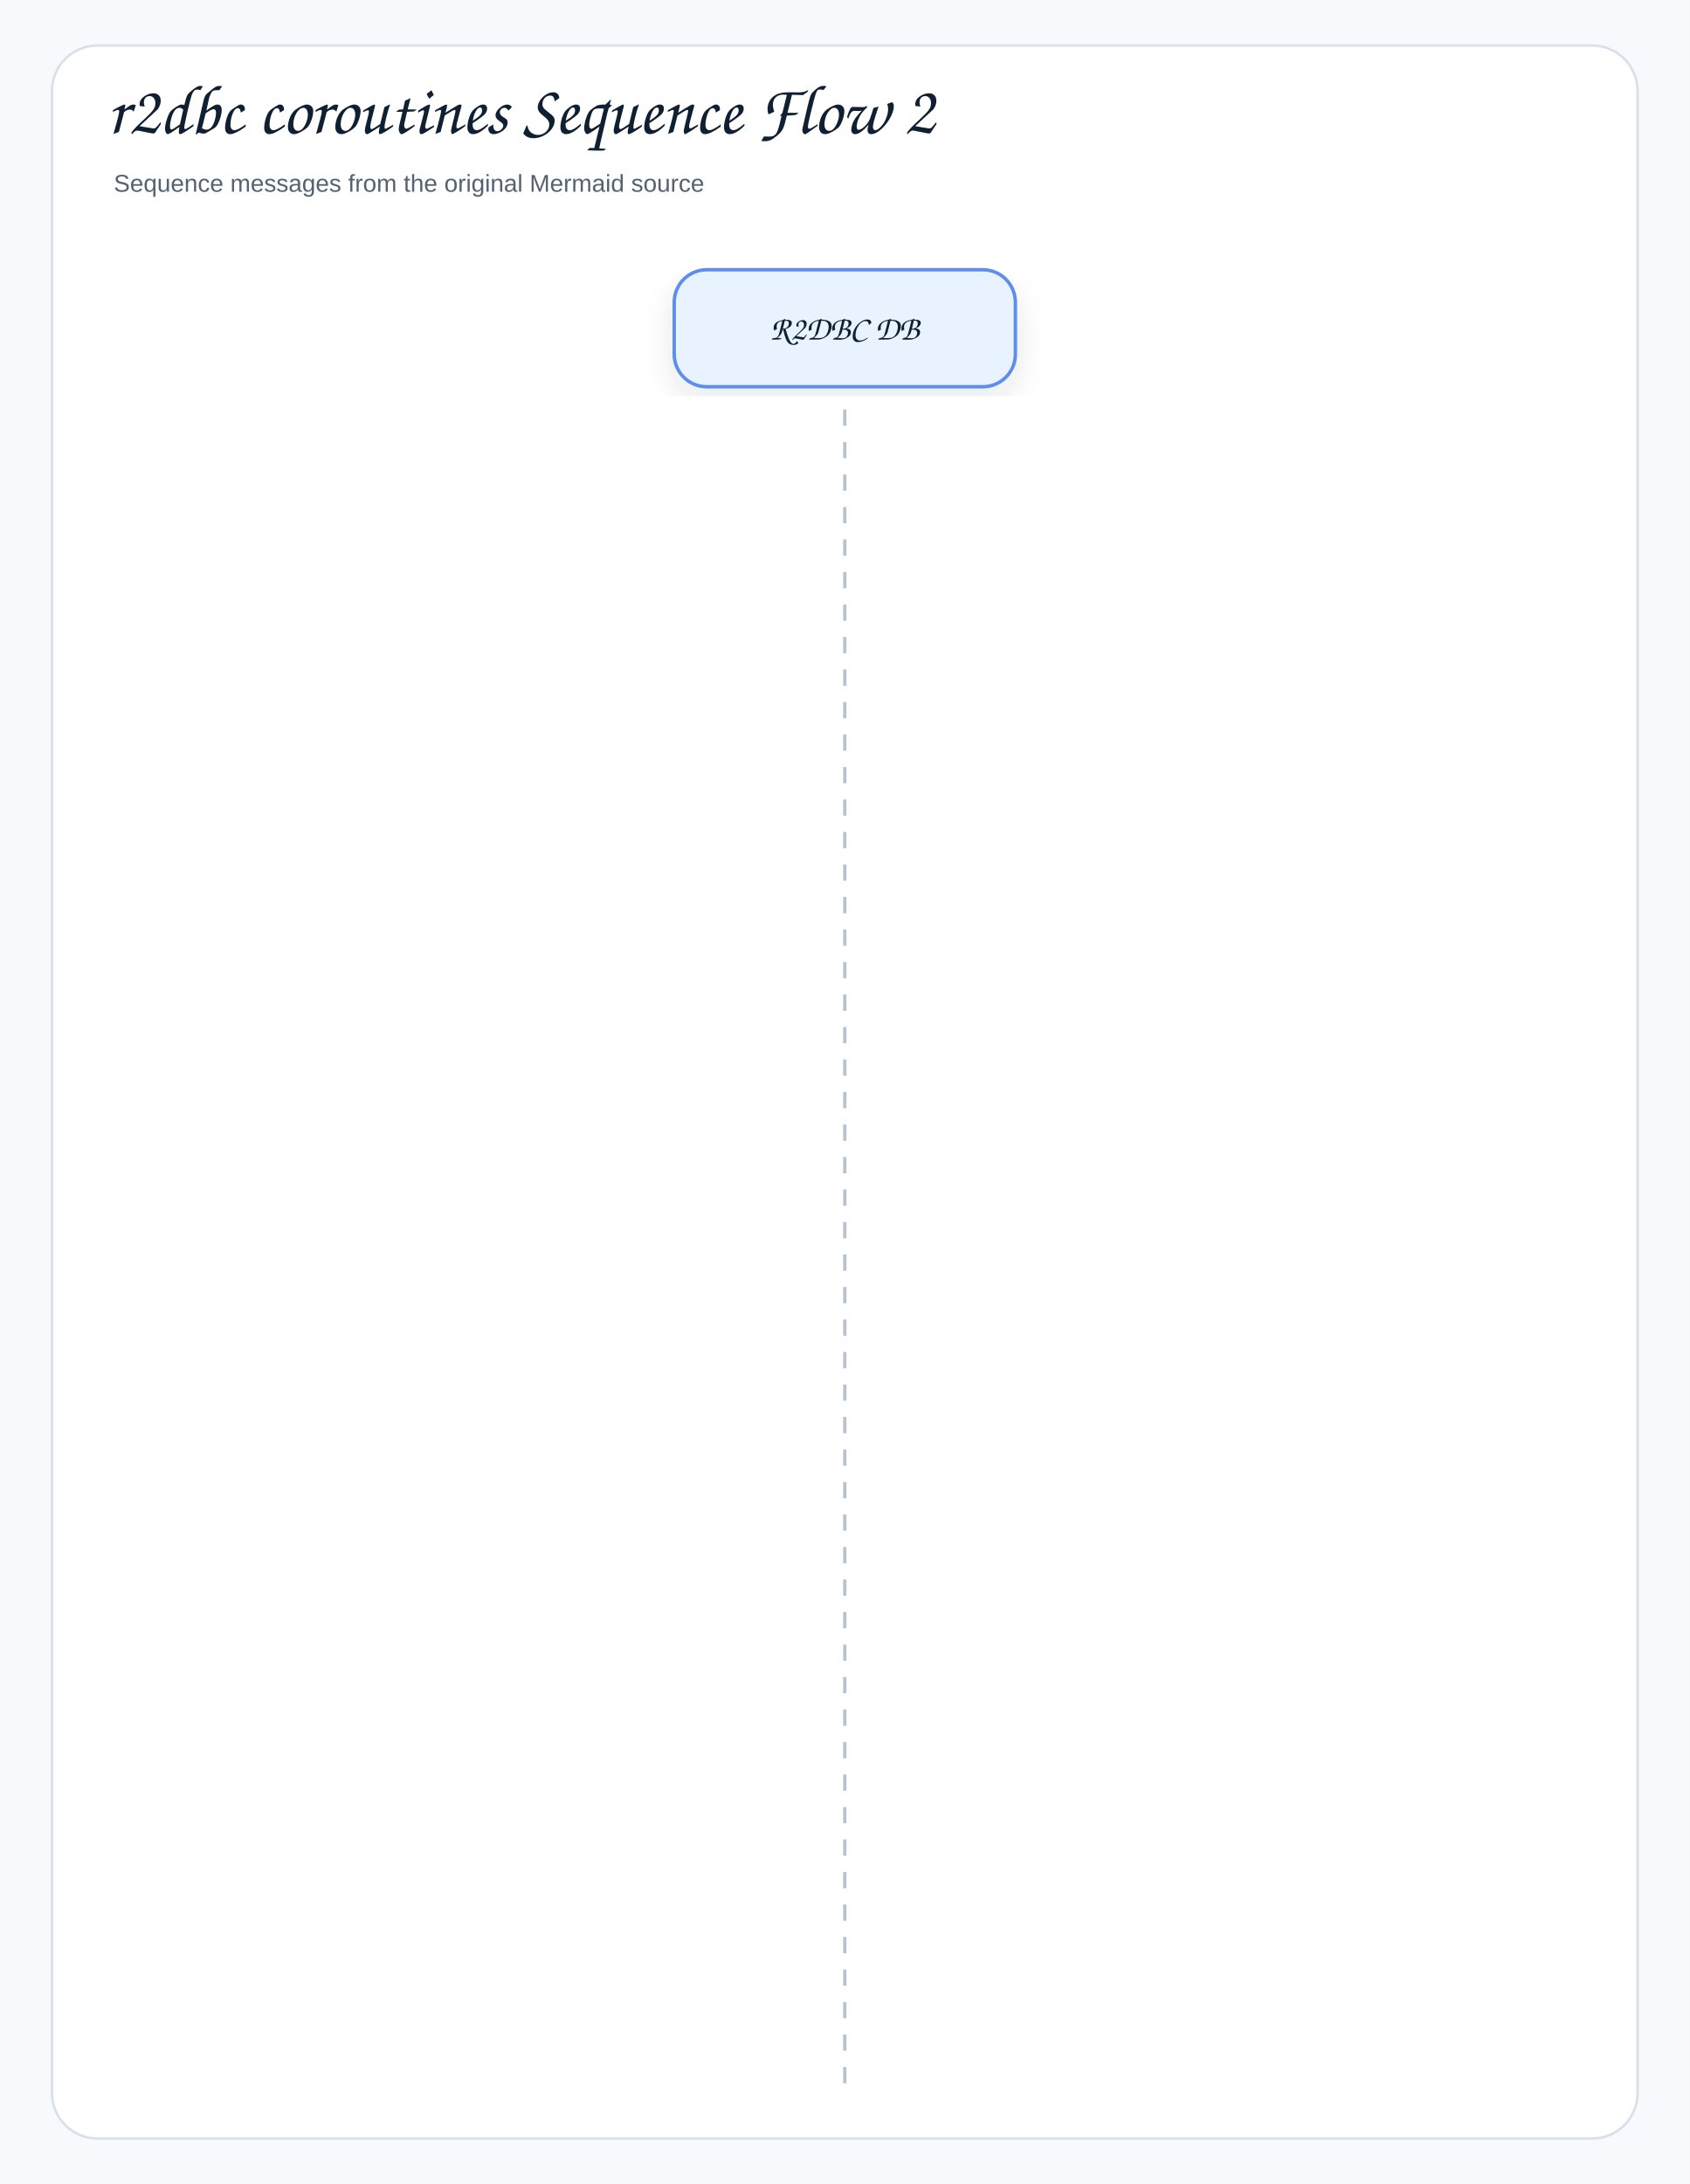
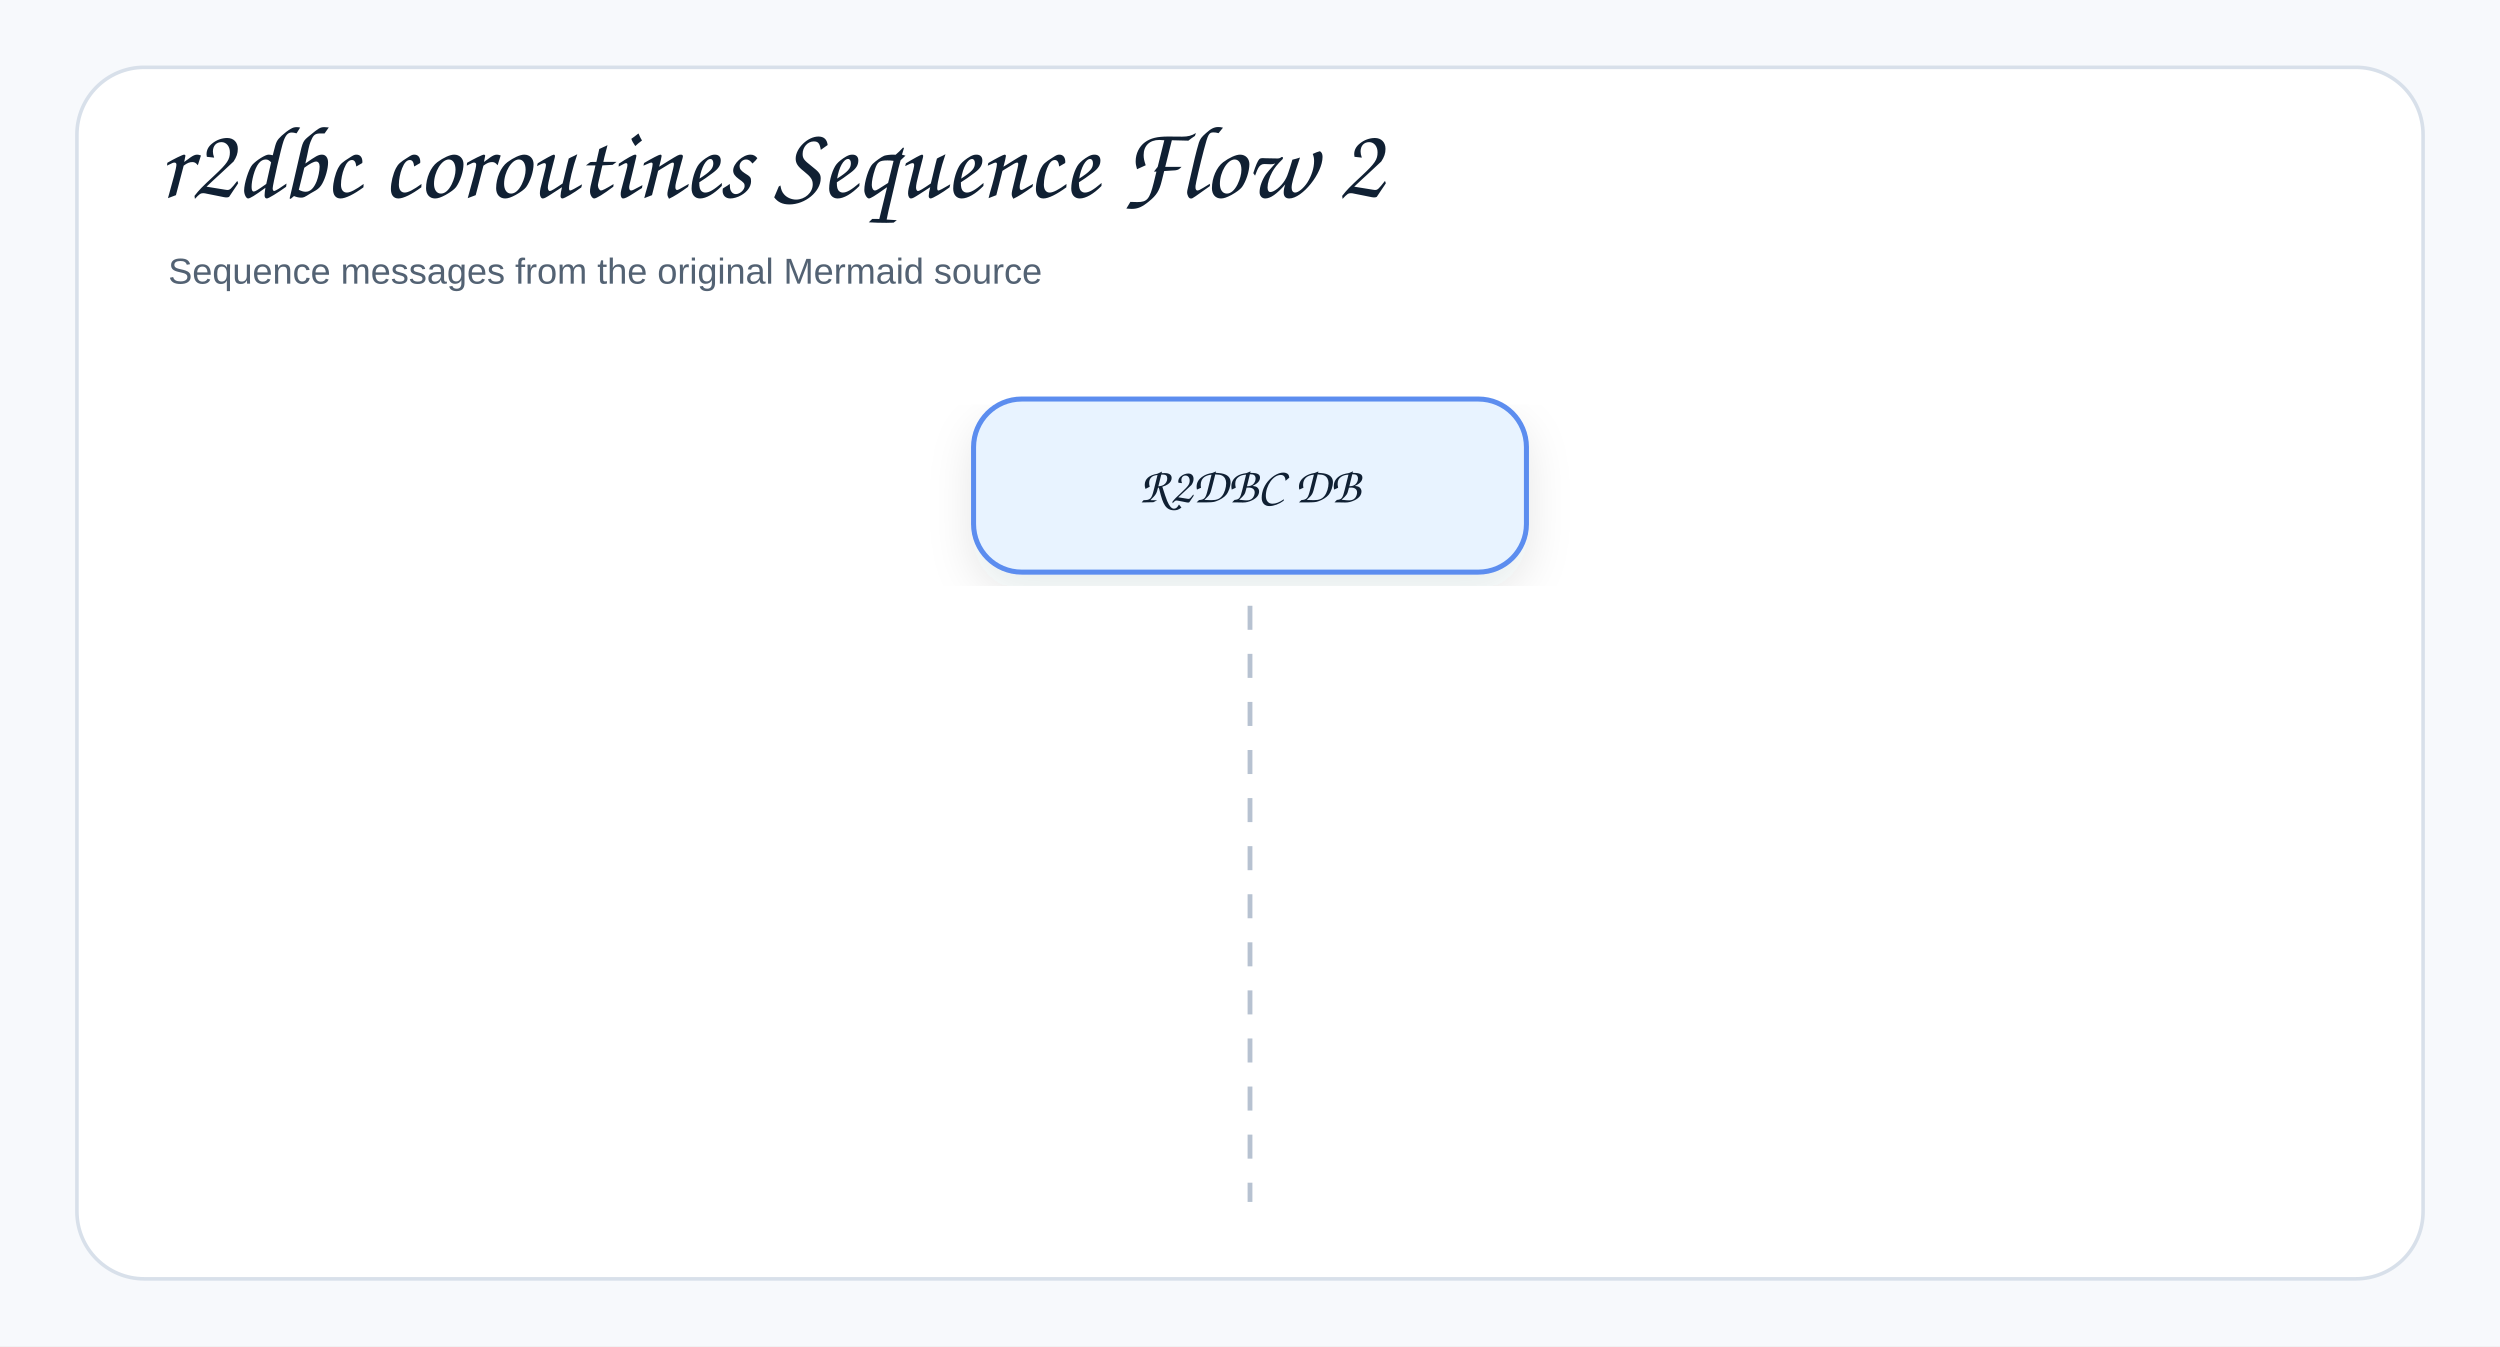
- <svg xmlns="http://www.w3.org/2000/svg" width="1040" height="1344" viewBox="0 0 1040 1344" role="img" aria-label="r2dbc coroutines Sequence Flow 2">
+ <svg xmlns="http://www.w3.org/2000/svg" width="1040" height="560" viewBox="0 0 1040 560" role="img" aria-label="r2dbc coroutines Sequence Flow 2">
  <defs>
    <filter id="shadow" x="-8%" y="-8%" width="116%" height="116%">
      <feDropShadow dx="0" dy="8" stdDeviation="9" flood-color="#1f2937" flood-opacity="0.10" />
    </filter>
    <marker id="openArrow" markerWidth="12" markerHeight="10" refX="10" refY="5" orient="auto" markerUnits="strokeWidth">
      <path d="M 1 1 L 10 5 L 1 9" fill="none" stroke="#758297" stroke-width="1.8" stroke-linecap="round" stroke-linejoin="round" />
    </marker>
    <marker id="inherit" markerWidth="14" markerHeight="12" refX="12" refY="6" orient="auto" markerUnits="strokeWidth">
      <path d="M 0 1 L 12 6 L 0 11 Z" fill="#ffffff" stroke="#758297" stroke-width="1.8" />
    </marker>
    <style>
    .canvas{fill:#f7f9fc}.frame{fill:#fff;stroke:#d8e0ea;stroke-width:1.5}
    .title{font-family:"Architects Daughter","Comic Sans MS","Comic Sans",cursive;font-size:43px;font-weight:400;fill:#102033}
    .subtitle{font-family:"Comic Sans MS","Comic Sans","Comic Neue",Arial,sans-serif;font-size:15px;font-weight:400;fill:#536273}
    .label{font-family:"Architects Daughter","Comic Sans MS","Comic Sans",cursive;font-size:25px;font-weight:400;fill:#102033}
    .smallLabel{font-family:"Architects Daughter","Comic Sans MS","Comic Sans",cursive;font-size:21px;font-weight:400;fill:#102033}
    .mono{font-family:"Comic Sans MS","Comic Sans","Comic Neue",Arial,sans-serif;font-size:12px;font-weight:400;fill:#102033}
    .small{font-family:"Comic Sans MS","Comic Sans","Comic Neue",Arial,sans-serif;font-size:12px;font-weight:400;fill:#536273}
    .strong{font-family:"Comic Sans MS","Comic Sans","Comic Neue",Arial,sans-serif;font-size:13px;font-weight:400;fill:#102033}
    .card{stroke-width:2.1;filter:url(#shadow)}.compartment{stroke-width:1.5;fill:none}
    .line{stroke:#758297;stroke-width:2.1;fill:none;marker-end:url(#openArrow)}
    .plainLine{stroke:#758297;stroke-width:2.1;fill:none}
    .dashed{stroke:#758297;stroke-width:2.1;stroke-dasharray:7 6;fill:none;marker-end:url(#openArrow)}
    .inheritLine{stroke:#758297;stroke-width:2.2;fill:none;marker-end:url(#inherit)}
    .implLine{stroke:#758297;stroke-width:2.2;stroke-dasharray:8 7;fill:none;marker-end:url(#inherit)}
  </style>
  </defs>
-   <rect class="canvas" width="1040" height="1344" />
-   <rect class="frame" x="32" y="28" width="976" height="1288" rx="28" />
+   <rect class="canvas" width="1040" height="560" />
+   <rect class="frame" x="32" y="28" width="976" height="504" rx="28" />
  <text class="title" x="66" y="82">r2dbc coroutines Sequence Flow 2</text>
  <text class="subtitle" x="70" y="118">Sequence messages from the original Mermaid source</text>
-   <rect class="card" x="415" y="166" width="210" height="72" rx="20" fill="#E8F3FF" stroke="#5B8DEF" />
+   <rect class="card" x="405" y="166" width="230" height="72" rx="20" fill="#E8F3FF" stroke="#5B8DEF" />
  <text class="smallLabel" x="520" y="209" text-anchor="middle">R2DBC DB</text>
-   <line x1="520" y1="252" x2="520" y2="1284" stroke="#b7c2d1" stroke-width="2" stroke-dasharray="10 10" />
+   <line class="lifeline" x1="520" y1="252" x2="520" y2="500" stroke="#b7c2d1" stroke-width="2" stroke-dasharray="10 10" />
</svg>
